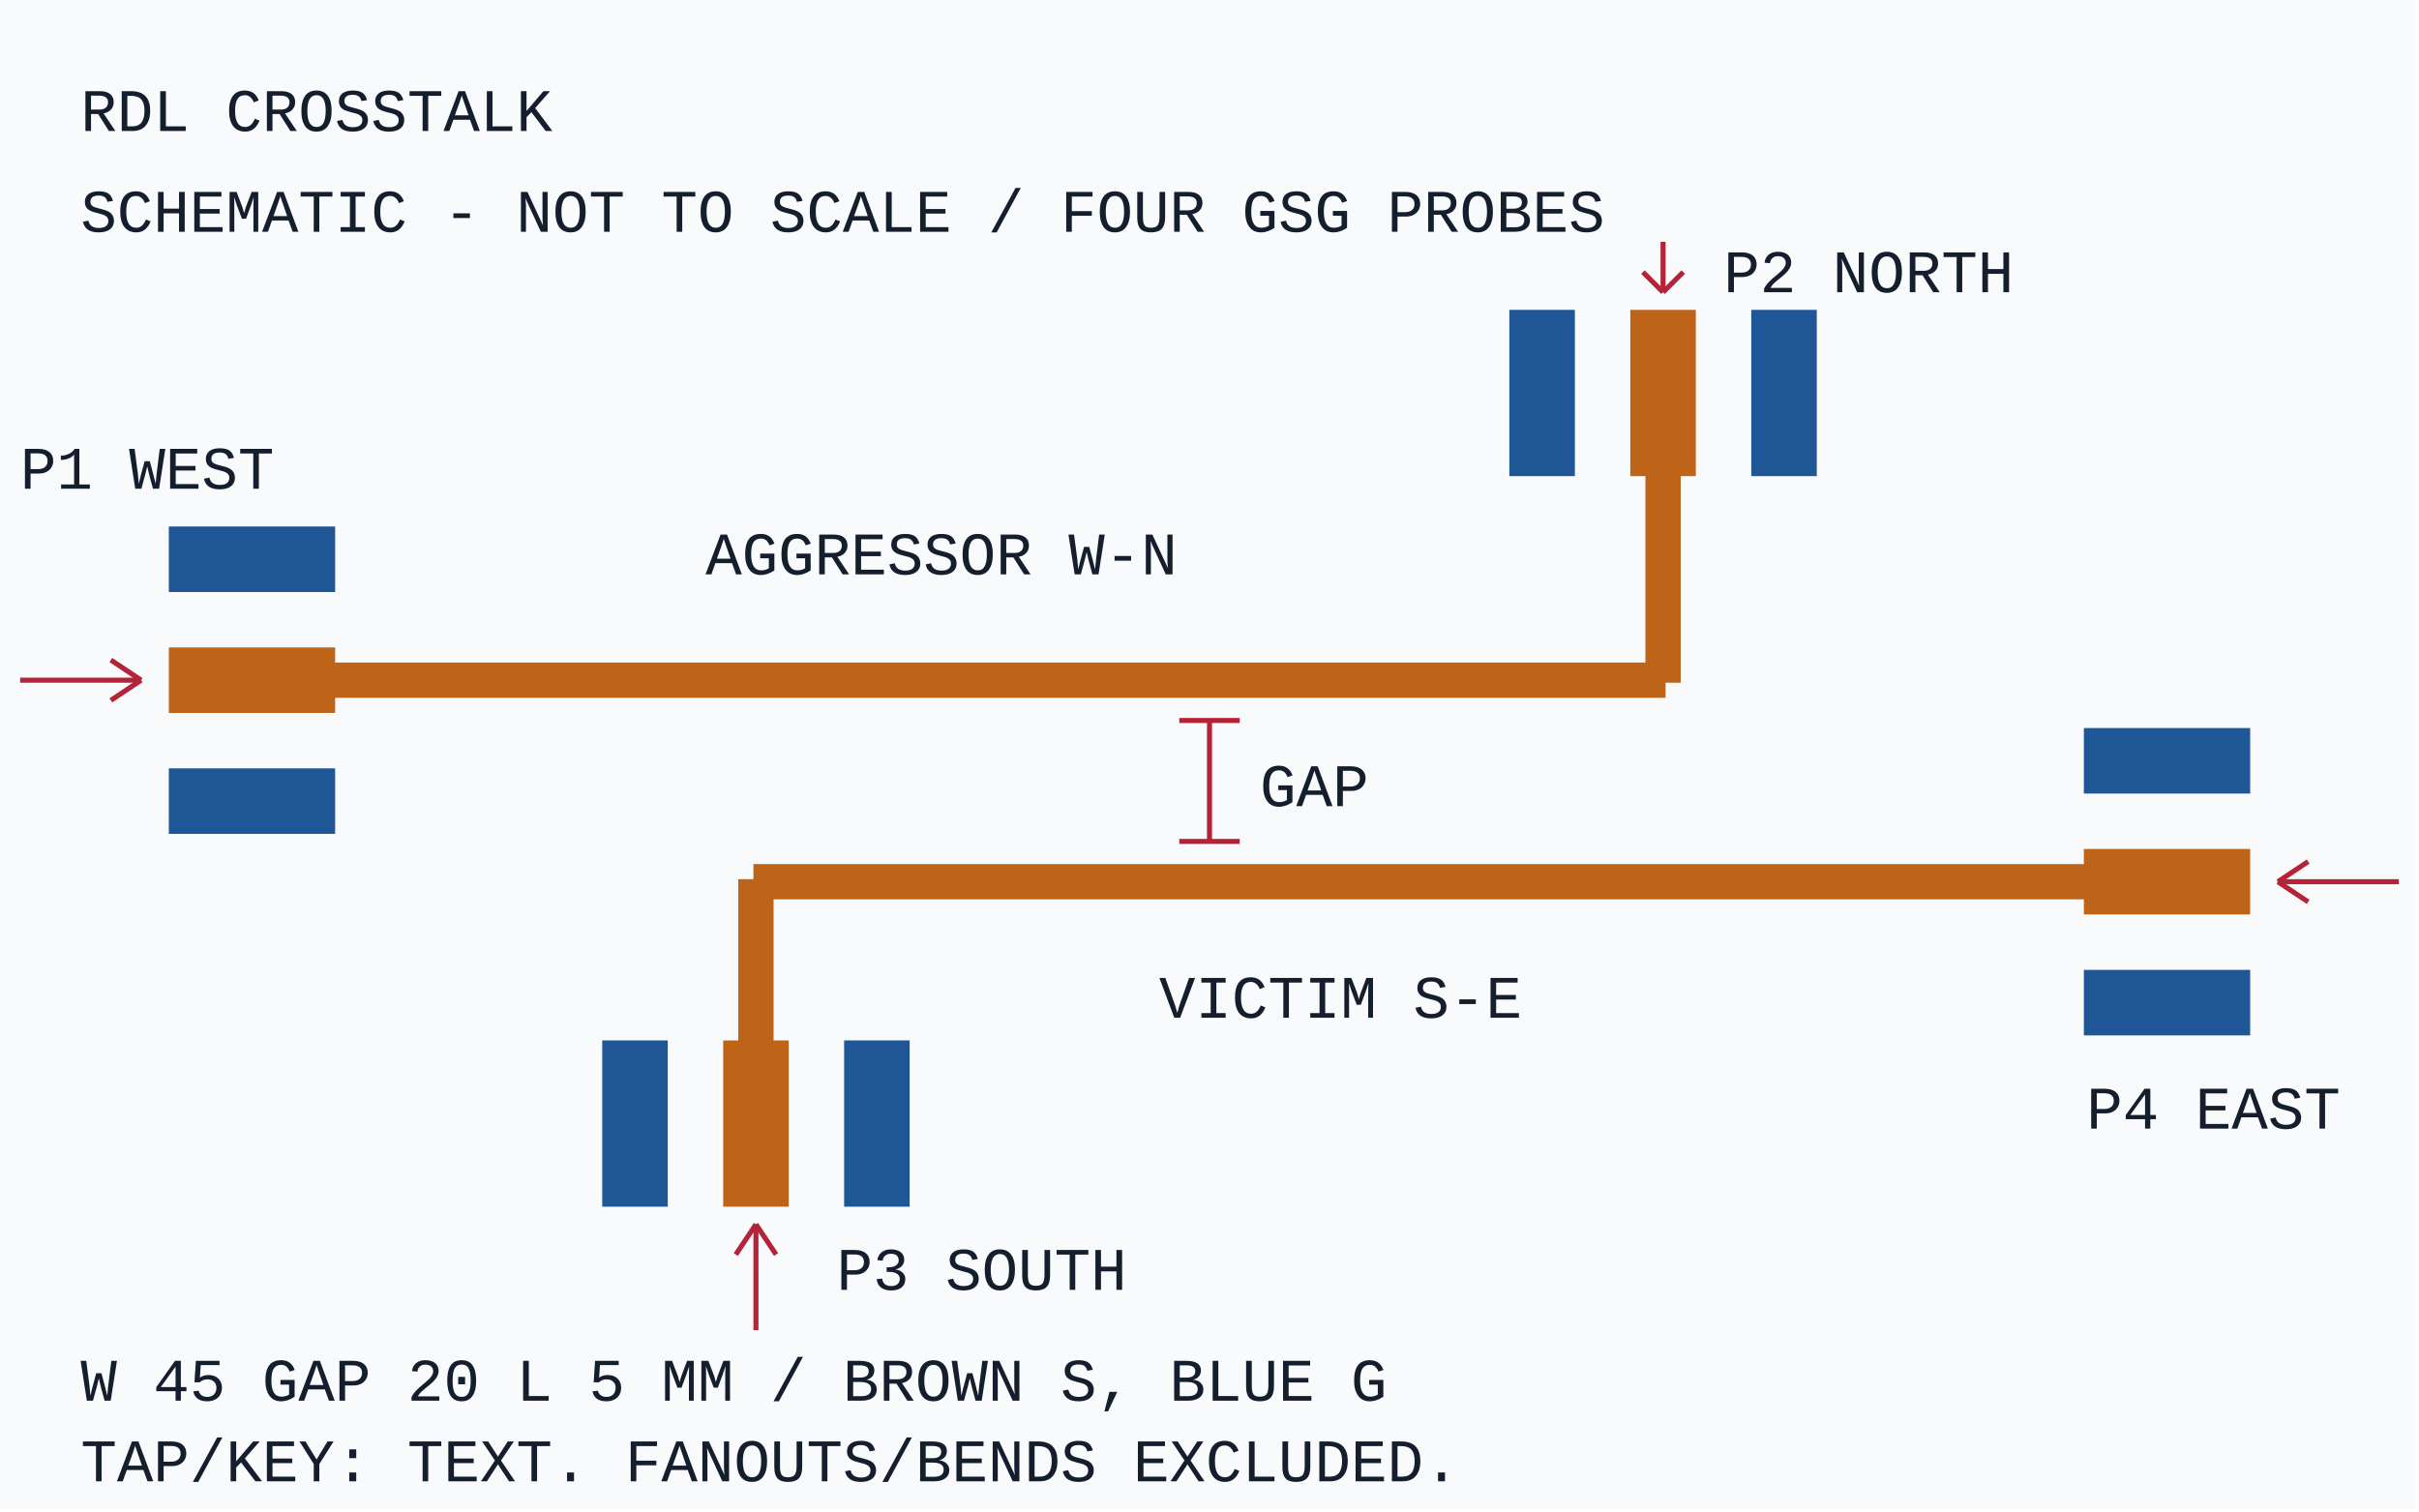
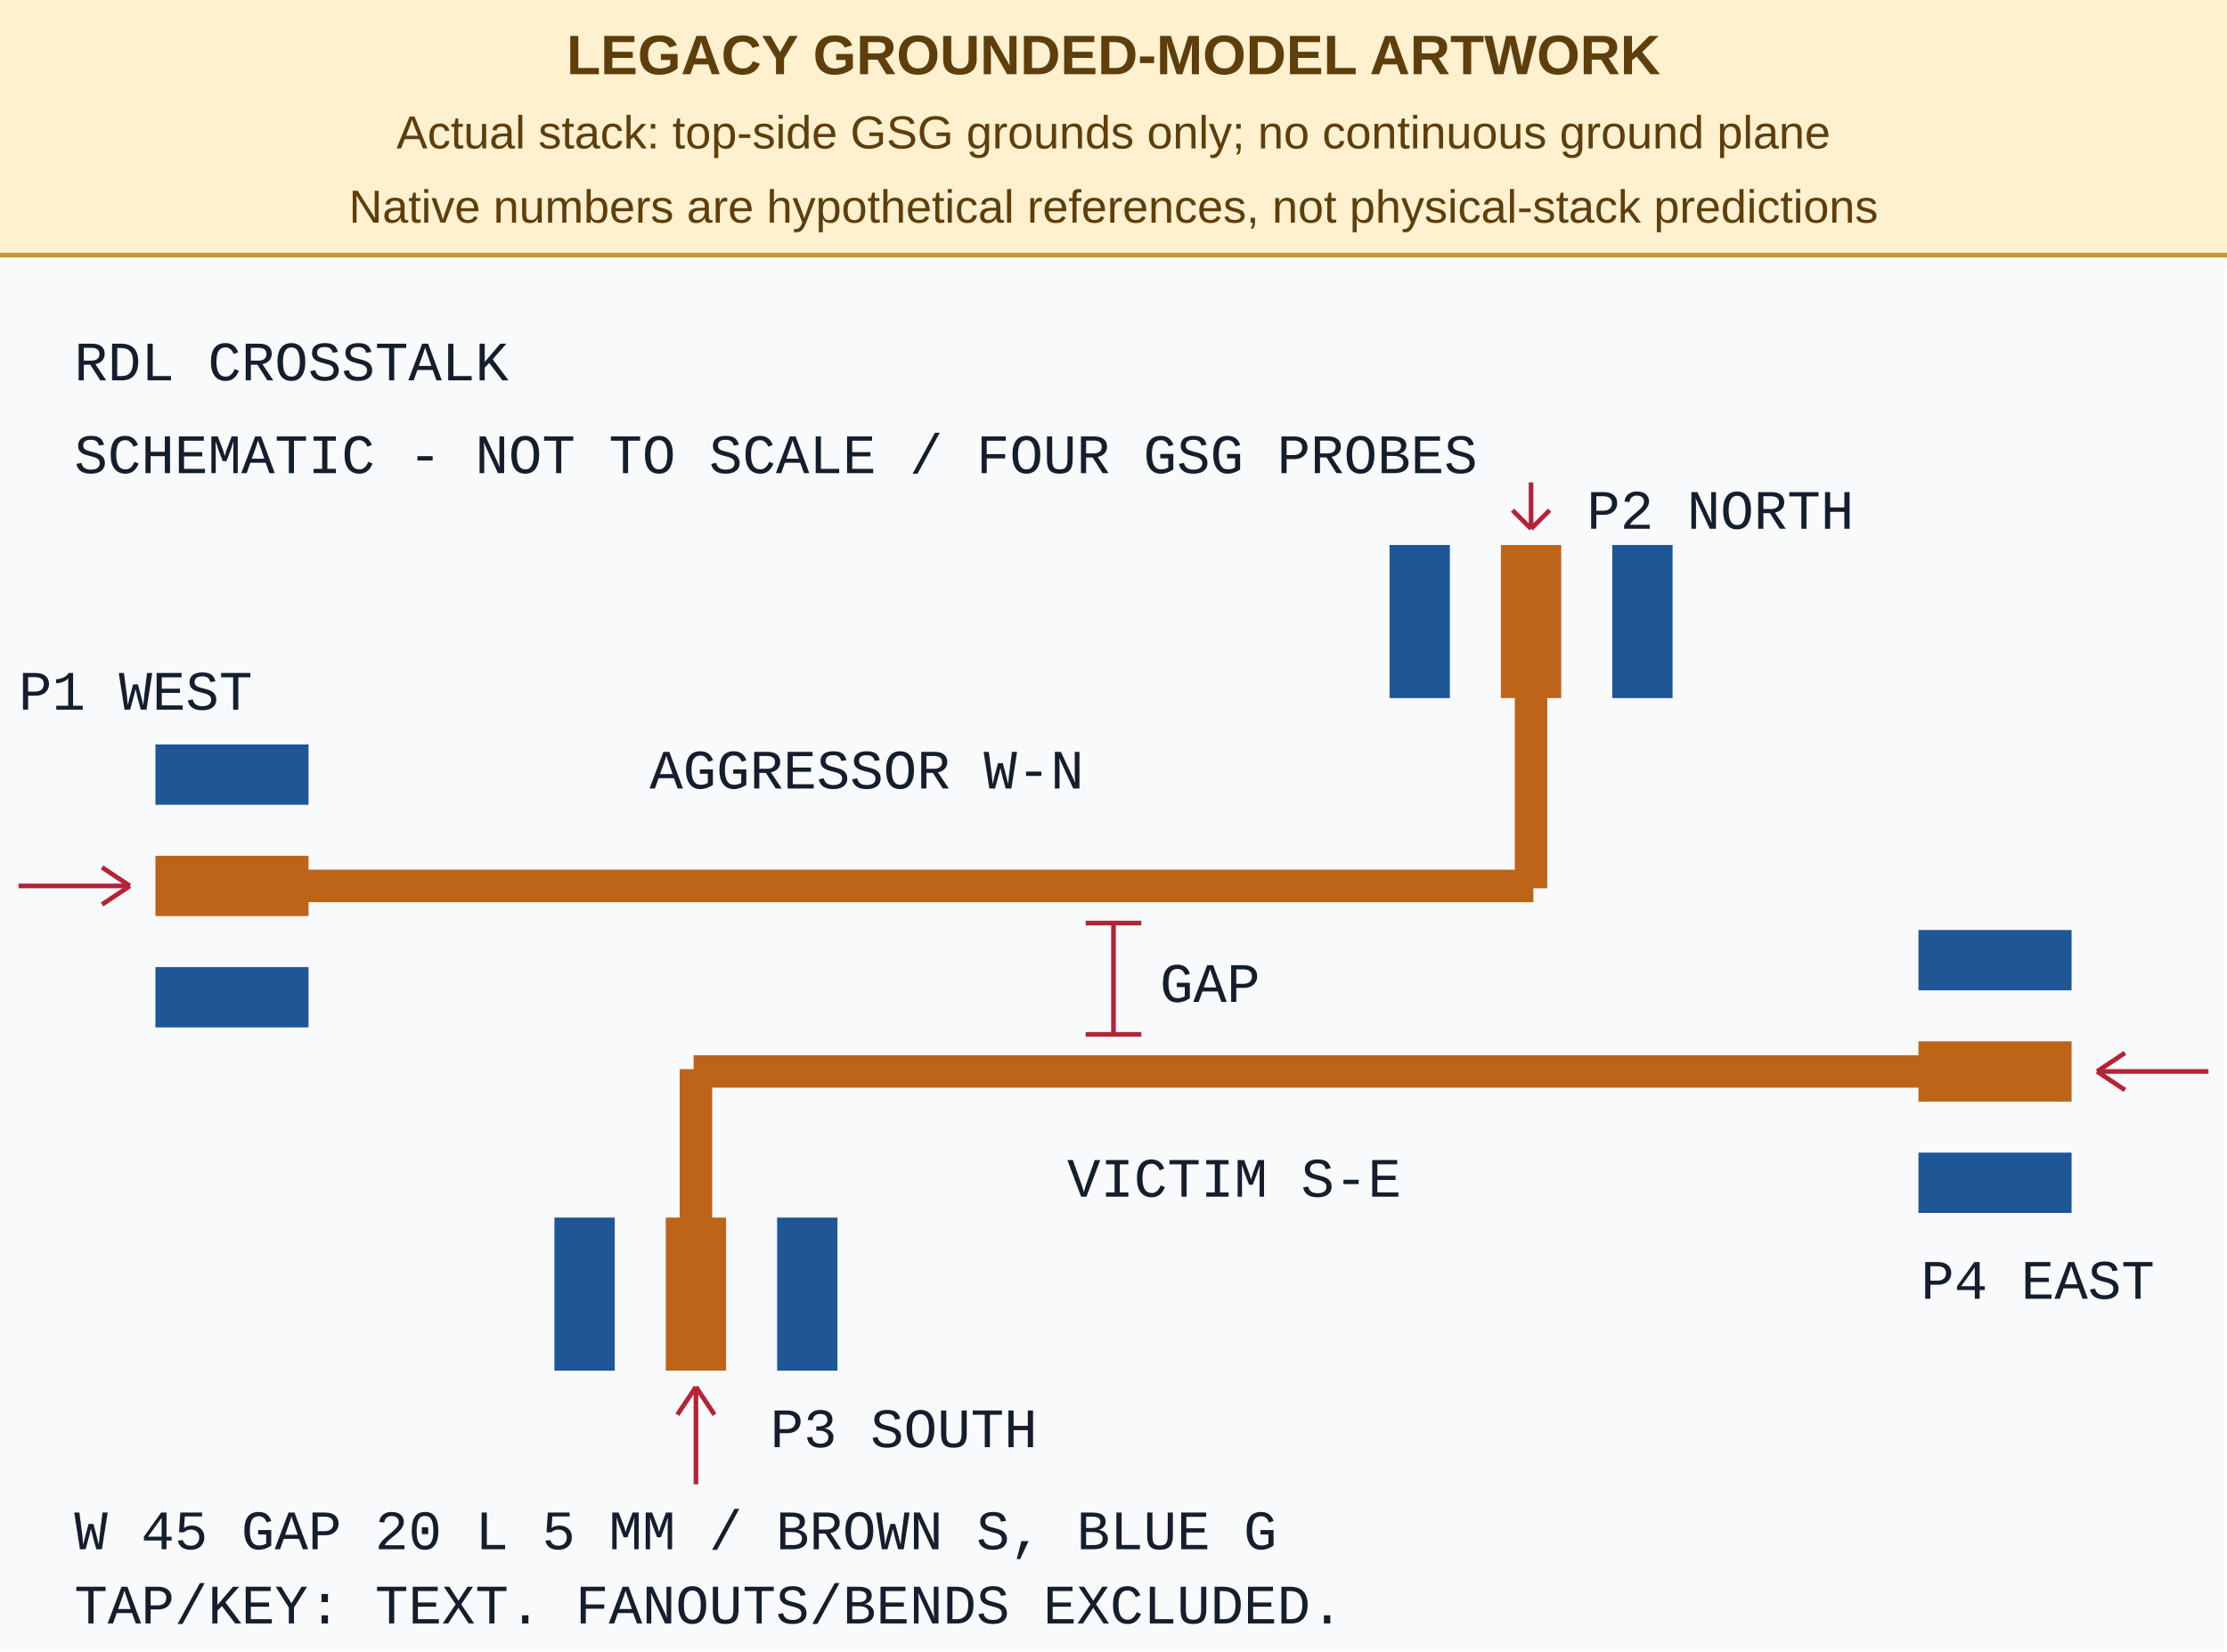
- <svg xmlns="http://www.w3.org/2000/svg" width="480" height="300" viewBox="0 0 480 300">
-   <rect x="0" y="0" width="479" height="299" fill="rgb(248,250,252)" stroke="rgb(248,250,252)" />
-   <text x="16" y="26" fill="rgb(20,30,45)" font-family="Courier New,monospace" font-size="12">RDL CROSSTALK</text>
-   <text x="16" y="46" fill="rgb(20,30,45)" font-family="Courier New,monospace" font-size="12">SCHEMATIC - NOT TO SCALE / FOUR GSG PROBES</text>
-   <rect x="50" y="132" width="280" height="6" fill="rgb(190,100,24)" stroke="rgb(190,100,24)" />
-   <rect x="327" y="78" width="6" height="57" fill="rgb(190,100,24)" stroke="rgb(190,100,24)" />
-   <rect x="150" y="172" width="280" height="6" fill="rgb(190,100,24)" stroke="rgb(190,100,24)" />
-   <rect x="147" y="175" width="6" height="45" fill="rgb(190,100,24)" stroke="rgb(190,100,24)" />
-   <rect x="34" y="105" width="32" height="12" fill="rgb(30,86,150)" stroke="rgb(30,86,150)" />
-   <rect x="414" y="145" width="32" height="12" fill="rgb(30,86,150)" stroke="rgb(30,86,150)" />
-   <rect x="300" y="62" width="12" height="32" fill="rgb(30,86,150)" stroke="rgb(30,86,150)" />
-   <rect x="120" y="207" width="12" height="32" fill="rgb(30,86,150)" stroke="rgb(30,86,150)" />
-   <rect x="34" y="129" width="32" height="12" fill="rgb(190,100,24)" stroke="rgb(190,100,24)" />
-   <rect x="414" y="169" width="32" height="12" fill="rgb(190,100,24)" stroke="rgb(190,100,24)" />
-   <rect x="324" y="62" width="12" height="32" fill="rgb(190,100,24)" stroke="rgb(190,100,24)" />
-   <rect x="144" y="207" width="12" height="32" fill="rgb(190,100,24)" stroke="rgb(190,100,24)" />
-   <rect x="34" y="153" width="32" height="12" fill="rgb(30,86,150)" stroke="rgb(30,86,150)" />
-   <rect x="414" y="193" width="32" height="12" fill="rgb(30,86,150)" stroke="rgb(30,86,150)" />
-   <rect x="348" y="62" width="12" height="32" fill="rgb(30,86,150)" stroke="rgb(30,86,150)" />
-   <rect x="168" y="207" width="12" height="32" fill="rgb(30,86,150)" stroke="rgb(30,86,150)" />
-   <line x1="240" y1="143" x2="240" y2="167" stroke="rgb(180,35,55)" />
-   <line x1="234" y1="143" x2="246" y2="143" stroke="rgb(180,35,55)" />
-   <line x1="234" y1="167" x2="246" y2="167" stroke="rgb(180,35,55)" />
-   <text x="4" y="97" fill="rgb(20,30,45)" font-family="Courier New,monospace" font-size="12">P1 WEST</text>
-   <text x="342" y="58" fill="rgb(20,30,45)" font-family="Courier New,monospace" font-size="12">P2 NORTH</text>
-   <text x="166" y="256" fill="rgb(20,30,45)" font-family="Courier New,monospace" font-size="12">P3 SOUTH</text>
-   <text x="414" y="224" fill="rgb(20,30,45)" font-family="Courier New,monospace" font-size="12">P4 EAST</text>
-   <text x="140" y="114" fill="rgb(20,30,45)" font-family="Courier New,monospace" font-size="12">AGGRESSOR W-N</text>
-   <text x="230" y="202" fill="rgb(20,30,45)" font-family="Courier New,monospace" font-size="12">VICTIM S-E</text>
-   <text x="250" y="160" fill="rgb(20,30,45)" font-family="Courier New,monospace" font-size="12">GAP</text>
-   <line x1="4" y1="135" x2="28" y2="135" stroke="rgb(180,35,55)" />
-   <line x1="22" y1="131" x2="28" y2="135" stroke="rgb(180,35,55)" />
-   <line x1="22" y1="139" x2="28" y2="135" stroke="rgb(180,35,55)" />
-   <line x1="476" y1="175" x2="452" y2="175" stroke="rgb(180,35,55)" />
-   <line x1="458" y1="171" x2="452" y2="175" stroke="rgb(180,35,55)" />
-   <line x1="458" y1="179" x2="452" y2="175" stroke="rgb(180,35,55)" />
-   <line x1="330" y1="48" x2="330" y2="58" stroke="rgb(180,35,55)" />
-   <line x1="326" y1="54" x2="330" y2="58" stroke="rgb(180,35,55)" />
-   <line x1="334" y1="54" x2="330" y2="58" stroke="rgb(180,35,55)" />
-   <line x1="150" y1="264" x2="150" y2="243" stroke="rgb(180,35,55)" />
-   <line x1="146" y1="249" x2="150" y2="243" stroke="rgb(180,35,55)" />
-   <line x1="154" y1="249" x2="150" y2="243" stroke="rgb(180,35,55)" />
-   <text x="16" y="278" fill="rgb(20,30,45)" font-family="Courier New,monospace" font-size="12">W 45 GAP 20 L 5 MM / BROWN S, BLUE G</text>
-   <text x="16" y="294" fill="rgb(20,30,45)" font-family="Courier New,monospace" font-size="12">TAP/KEY: TEXT. FANOUTS/BENDS EXCLUDED.</text>
+ <svg xmlns="http://www.w3.org/2000/svg" width="480" height="356" viewBox="0 0 480 356">
+   <rect width="480" height="56" fill="#fff0cf" />
+   <path d="M0 55H480" stroke="#c4953d" />
+   <text x="240" y="16" text-anchor="middle" fill="#5e3e0b" font-family="Arial,sans-serif" font-size="12" font-weight="bold">LEGACY GROUNDED-MODEL ARTWORK</text>
+   <text x="240" y="32" text-anchor="middle" fill="#5e3e0b" font-family="Arial,sans-serif" font-size="10">Actual stack: top-side GSG grounds only; no continuous ground plane</text>
+   <text x="240" y="48" text-anchor="middle" fill="#5e3e0b" font-family="Arial,sans-serif" font-size="10">Native numbers are hypothetical references, not physical-stack predictions</text>
+   <g transform="translate(0 56)">
+     <rect x="0" y="0" width="479" height="299" fill="rgb(248,250,252)" stroke="rgb(248,250,252)" />
+     <text x="16" y="26" fill="rgb(20,30,45)" font-family="Courier New,monospace" font-size="12">RDL CROSSTALK</text>
+     <text x="16" y="46" fill="rgb(20,30,45)" font-family="Courier New,monospace" font-size="12">SCHEMATIC - NOT TO SCALE / FOUR GSG PROBES</text>
+     <rect x="50" y="132" width="280" height="6" fill="rgb(190,100,24)" stroke="rgb(190,100,24)" />
+     <rect x="327" y="78" width="6" height="57" fill="rgb(190,100,24)" stroke="rgb(190,100,24)" />
+     <rect x="150" y="172" width="280" height="6" fill="rgb(190,100,24)" stroke="rgb(190,100,24)" />
+     <rect x="147" y="175" width="6" height="45" fill="rgb(190,100,24)" stroke="rgb(190,100,24)" />
+     <rect x="34" y="105" width="32" height="12" fill="rgb(30,86,150)" stroke="rgb(30,86,150)" />
+     <rect x="414" y="145" width="32" height="12" fill="rgb(30,86,150)" stroke="rgb(30,86,150)" />
+     <rect x="300" y="62" width="12" height="32" fill="rgb(30,86,150)" stroke="rgb(30,86,150)" />
+     <rect x="120" y="207" width="12" height="32" fill="rgb(30,86,150)" stroke="rgb(30,86,150)" />
+     <rect x="34" y="129" width="32" height="12" fill="rgb(190,100,24)" stroke="rgb(190,100,24)" />
+     <rect x="414" y="169" width="32" height="12" fill="rgb(190,100,24)" stroke="rgb(190,100,24)" />
+     <rect x="324" y="62" width="12" height="32" fill="rgb(190,100,24)" stroke="rgb(190,100,24)" />
+     <rect x="144" y="207" width="12" height="32" fill="rgb(190,100,24)" stroke="rgb(190,100,24)" />
+     <rect x="34" y="153" width="32" height="12" fill="rgb(30,86,150)" stroke="rgb(30,86,150)" />
+     <rect x="414" y="193" width="32" height="12" fill="rgb(30,86,150)" stroke="rgb(30,86,150)" />
+     <rect x="348" y="62" width="12" height="32" fill="rgb(30,86,150)" stroke="rgb(30,86,150)" />
+     <rect x="168" y="207" width="12" height="32" fill="rgb(30,86,150)" stroke="rgb(30,86,150)" />
+     <line x1="240" y1="143" x2="240" y2="167" stroke="rgb(180,35,55)" />
+     <line x1="234" y1="143" x2="246" y2="143" stroke="rgb(180,35,55)" />
+     <line x1="234" y1="167" x2="246" y2="167" stroke="rgb(180,35,55)" />
+     <text x="4" y="97" fill="rgb(20,30,45)" font-family="Courier New,monospace" font-size="12">P1 WEST</text>
+     <text x="342" y="58" fill="rgb(20,30,45)" font-family="Courier New,monospace" font-size="12">P2 NORTH</text>
+     <text x="166" y="256" fill="rgb(20,30,45)" font-family="Courier New,monospace" font-size="12">P3 SOUTH</text>
+     <text x="414" y="224" fill="rgb(20,30,45)" font-family="Courier New,monospace" font-size="12">P4 EAST</text>
+     <text x="140" y="114" fill="rgb(20,30,45)" font-family="Courier New,monospace" font-size="12">AGGRESSOR W-N</text>
+     <text x="230" y="202" fill="rgb(20,30,45)" font-family="Courier New,monospace" font-size="12">VICTIM S-E</text>
+     <text x="250" y="160" fill="rgb(20,30,45)" font-family="Courier New,monospace" font-size="12">GAP</text>
+     <line x1="4" y1="135" x2="28" y2="135" stroke="rgb(180,35,55)" />
+     <line x1="22" y1="131" x2="28" y2="135" stroke="rgb(180,35,55)" />
+     <line x1="22" y1="139" x2="28" y2="135" stroke="rgb(180,35,55)" />
+     <line x1="476" y1="175" x2="452" y2="175" stroke="rgb(180,35,55)" />
+     <line x1="458" y1="171" x2="452" y2="175" stroke="rgb(180,35,55)" />
+     <line x1="458" y1="179" x2="452" y2="175" stroke="rgb(180,35,55)" />
+     <line x1="330" y1="48" x2="330" y2="58" stroke="rgb(180,35,55)" />
+     <line x1="326" y1="54" x2="330" y2="58" stroke="rgb(180,35,55)" />
+     <line x1="334" y1="54" x2="330" y2="58" stroke="rgb(180,35,55)" />
+     <line x1="150" y1="264" x2="150" y2="243" stroke="rgb(180,35,55)" />
+     <line x1="146" y1="249" x2="150" y2="243" stroke="rgb(180,35,55)" />
+     <line x1="154" y1="249" x2="150" y2="243" stroke="rgb(180,35,55)" />
+     <text x="16" y="278" fill="rgb(20,30,45)" font-family="Courier New,monospace" font-size="12">W 45 GAP 20 L 5 MM / BROWN S, BLUE G</text>
+     <text x="16" y="294" fill="rgb(20,30,45)" font-family="Courier New,monospace" font-size="12">TAP/KEY: TEXT. FANOUTS/BENDS EXCLUDED.</text>
+   </g>
</svg>
